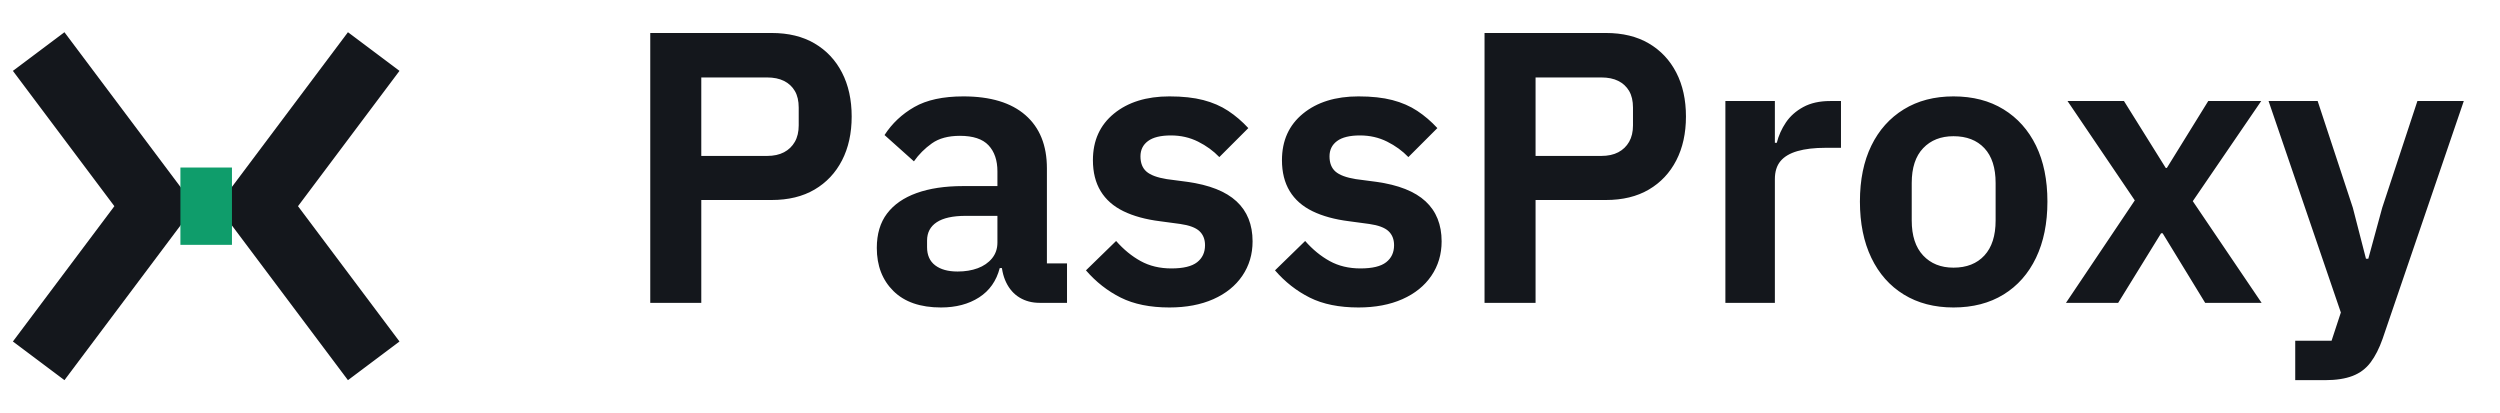
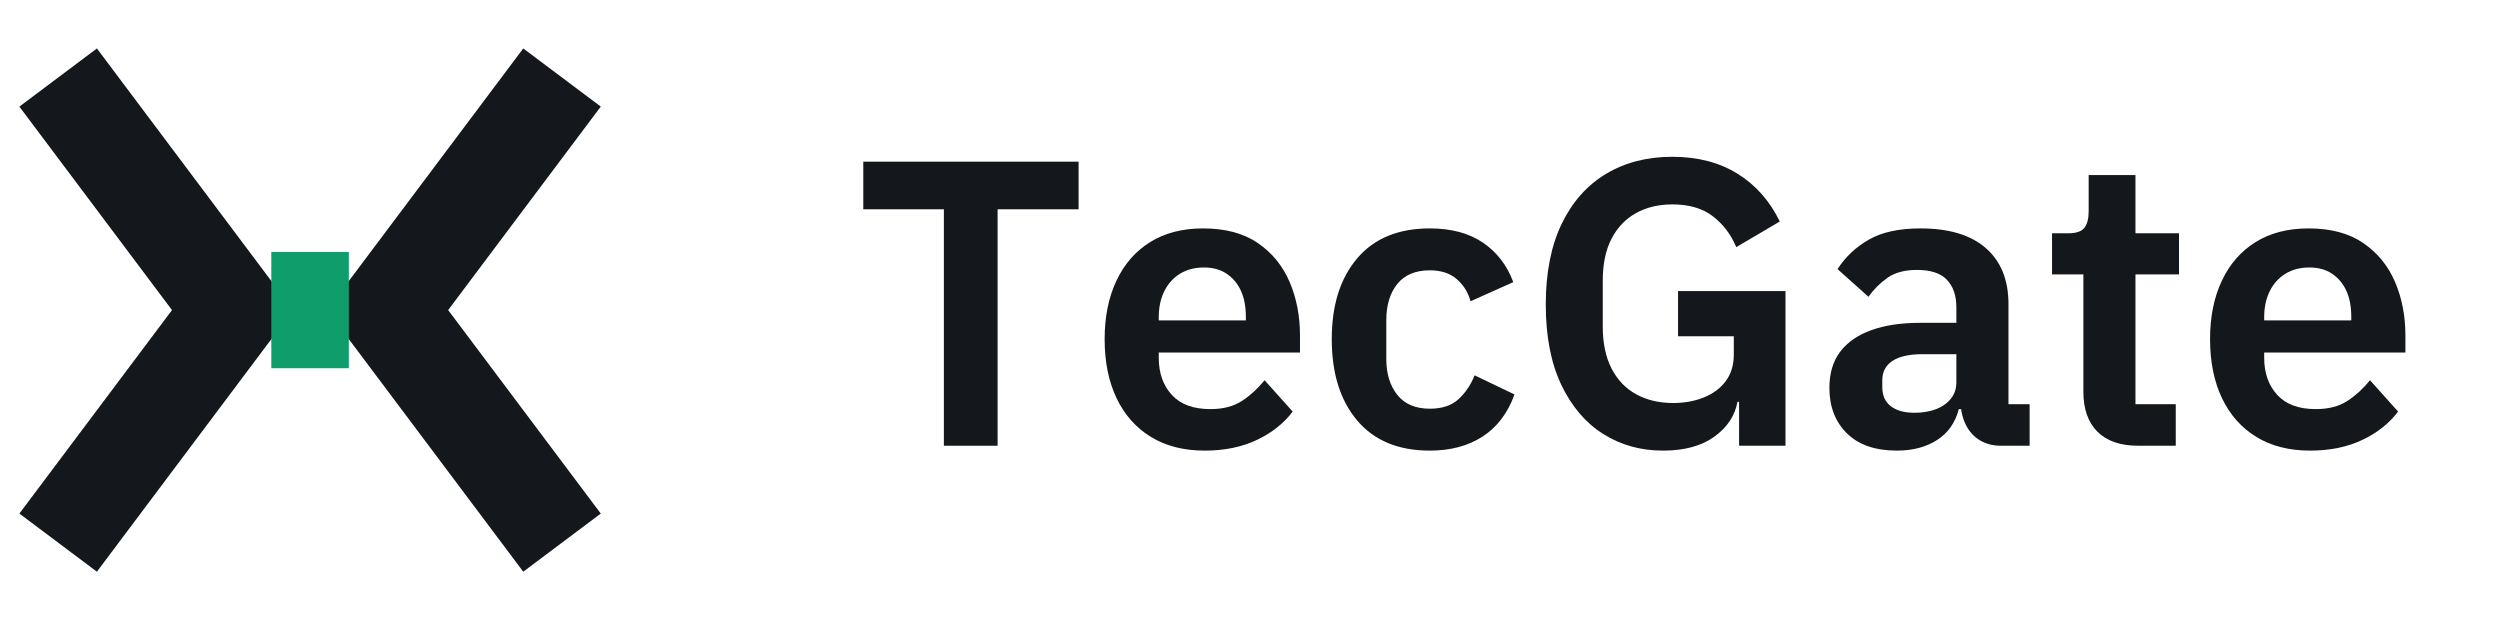
- <svg xmlns="http://www.w3.org/2000/svg" viewBox="0 0 194 32">
+ <svg xmlns="http://www.w3.org/2000/svg" viewBox="0 0 129 32">
  <path d="M3 4 12 16 3 28M29 4 20 16 29 28" fill="none" stroke="#14171c" stroke-width="5" stroke-linejoin="miter" />
  <rect x="14" y="13" width="4" height="6" fill="#0f9d6b" />
-   <path d="M54.42 23.5H50.46V2.56H59.88Q61.83 2.56 63.21 3.37Q64.59 4.18 65.34 5.635Q66.09 7.09 66.09 9.04Q66.09 10.99 65.34 12.445Q64.59 13.9 63.21 14.71Q61.83 15.52 59.88 15.52H54.42ZM54.42 6.01V12.1H59.52Q60.3 12.1 60.84 11.815Q61.38 11.53 61.68 11.005Q61.98 10.48 61.98 9.73V8.35Q61.98 7.57 61.68 7.06Q61.38 6.55 60.84 6.28Q60.3 6.01 59.52 6.01ZM82.8 23.5H80.67Q79.8 23.5 79.125 23.095Q78.45 22.69 78.075 21.91Q77.7 21.13 77.7 20.08V19.75L78.66 20.8H77.58Q77.19 22.3 75.975 23.08Q74.76 23.86 73.02 23.86Q70.62 23.86 69.33 22.585Q68.04 21.31 68.04 19.24Q68.04 17.62 68.835 16.57Q69.63 15.52 71.13 14.98Q72.63 14.44 74.73 14.44H77.4V13.3Q77.4 12.01 76.71 11.275Q76.02 10.54 74.49 10.54Q73.14 10.54 72.315 11.125Q71.49 11.71 70.92 12.52L68.64 10.48Q69.51 9.13 70.95 8.305Q72.39 7.48 74.76 7.48Q77.91 7.48 79.575 8.935Q81.24 10.39 81.24 13.06V20.44H82.8ZM77.4 16.75H74.94Q73.44 16.75 72.69 17.245Q71.94 17.74 71.94 18.67V19.18Q71.94 20.11 72.57 20.59Q73.2 21.07 74.31 21.07Q75.18 21.07 75.87 20.815Q76.56 20.56 76.98 20.05Q77.4 19.54 77.4 18.82ZM90.75 23.86Q88.5 23.86 86.97 23.095Q85.44 22.33 84.27 20.98L86.61 18.7Q87.48 19.69 88.515 20.26Q89.55 20.83 90.9 20.83Q92.28 20.83 92.895 20.35Q93.51 19.87 93.51 19.03Q93.51 18.34 93.075 17.935Q92.64 17.53 91.59 17.38L90.03 17.17Q88.35 16.96 87.18 16.39Q86.01 15.82 85.41 14.83Q84.81 13.84 84.81 12.43Q84.81 10.15 86.445 8.815Q88.08 7.48 90.75 7.48Q92.28 7.48 93.375 7.765Q94.47 8.05 95.31 8.605Q96.15 9.16 96.87 9.94L94.62 12.19Q93.93 11.47 92.97 10.99Q92.01 10.51 90.87 10.51Q89.67 10.51 89.085 10.945Q88.5 11.38 88.5 12.13Q88.5 12.91 88.965 13.315Q89.43 13.72 90.54 13.9L92.13 14.11Q94.71 14.47 95.955 15.625Q97.2 16.78 97.2 18.73Q97.2 20.23 96.405 21.4Q95.61 22.57 94.155 23.215Q92.7 23.86 90.75 23.86ZM105.42 23.86Q103.17 23.86 101.64 23.095Q100.11 22.33 98.94 20.98L101.28 18.7Q102.15 19.69 103.185 20.26Q104.22 20.83 105.57 20.83Q106.95 20.83 107.565 20.35Q108.18 19.87 108.18 19.03Q108.18 18.34 107.745 17.935Q107.31 17.53 106.26 17.38L104.7 17.17Q103.02 16.96 101.85 16.39Q100.68 15.82 100.08 14.83Q99.48 13.84 99.48 12.43Q99.48 10.15 101.115 8.815Q102.75 7.48 105.42 7.48Q106.95 7.48 108.045 7.765Q109.14 8.05 109.98 8.605Q110.82 9.16 111.54 9.94L109.29 12.19Q108.6 11.47 107.64 10.99Q106.68 10.51 105.54 10.51Q104.34 10.51 103.755 10.945Q103.17 11.38 103.17 12.13Q103.17 12.91 103.635 13.315Q104.1 13.72 105.21 13.9L106.8 14.11Q109.38 14.47 110.625 15.625Q111.87 16.78 111.87 18.73Q111.87 20.23 111.075 21.4Q110.28 22.57 108.825 23.215Q107.37 23.86 105.42 23.86ZM119.16 23.5H115.2V2.56H124.62Q126.57 2.56 127.95 3.37Q129.33 4.18 130.08 5.635Q130.83 7.09 130.83 9.04Q130.83 10.99 130.08 12.445Q129.33 13.9 127.95 14.71Q126.57 15.52 124.62 15.52H119.16ZM119.16 6.01V12.1H124.26Q125.04 12.1 125.58 11.815Q126.12 11.53 126.42 11.005Q126.72 10.48 126.72 9.73V8.35Q126.72 7.57 126.42 7.06Q126.12 6.55 125.58 6.28Q125.04 6.01 124.26 6.01ZM137.73 23.5H133.89V7.84H137.73V11.08H137.88Q138.09 10.24 138.585 9.505Q139.08 8.77 139.935 8.305Q140.79 7.84 142.02 7.84H142.86V11.47H141.66Q140.37 11.47 139.485 11.725Q138.6 11.98 138.165 12.505Q137.73 13.03 137.73 13.9ZM151.59 23.86Q149.37 23.86 147.735 22.855Q146.1 21.85 145.215 20.005Q144.33 18.16 144.33 15.64Q144.33 13.12 145.215 11.305Q146.1 9.49 147.735 8.485Q149.37 7.48 151.59 7.48Q153.84 7.48 155.475 8.485Q157.11 9.49 157.995 11.305Q158.88 13.12 158.88 15.64Q158.88 18.16 157.995 20.005Q157.11 21.85 155.475 22.855Q153.84 23.86 151.59 23.86ZM151.59 20.77Q153.12 20.77 153.99 19.825Q154.86 18.88 154.86 17.11V14.2Q154.86 12.43 153.99 11.5Q153.12 10.57 151.59 10.57Q150.12 10.57 149.235 11.5Q148.35 12.43 148.35 14.2V17.11Q148.35 18.88 149.235 19.825Q150.12 20.77 151.59 20.77ZM160.32 23.5 165.66 15.55 160.44 7.84H164.82L168.06 13.03H168.15L171.36 7.84H175.47L170.16 15.61L175.5 23.5H171.12L167.82 18.1H167.7L164.37 23.5ZM184.86 16.12 187.59 7.84H191.19L184.89 26.29Q184.5 27.4 183.96 28.12Q183.42 28.84 182.565 29.17Q181.71 29.5 180.42 29.5H178.11V26.44H180.93L181.65 24.25L176.04 7.84H179.85L182.58 16.12L183.6 20.08H183.78Z" fill="#14171c" />
+   <g fill="#14171c">
+     <path d="M555 581H356V0H224V581H26V698H555Z" transform="translate(44.00 23.0) scale(0.021 -0.021)" />
+     <path d="M285 -12Q208 -12 153.0 21.5Q98 55 68.5 116.5Q39 178 39 262Q39 344 68.0 405.5Q97 467 151.0 500.5Q205 534 281 534Q363 534 415.5 498.0Q468 462 493.5 402.5Q519 343 519 271V229H172V216Q172 160 204.0 125.0Q236 90 299 90Q346 90 377.0 110.5Q408 131 432 161L501 84Q469 41 413.5 14.5Q358 -12 285 -12ZM283 438Q249 438 224.0 422.5Q199 407 185.5 379.5Q172 352 172 316V308H386V317Q386 354 374.0 380.5Q362 407 339.0 422.5Q316 438 283 438Z" transform="translate(56.18 23.0) scale(0.021 -0.021)" />
+     <path d="M280 -12Q164 -12 101.5 62.0Q39 136 39 262Q39 387 101.5 460.5Q164 534 280 534Q359 534 410.5 499.0Q462 464 485 402L380 355Q371 388 346.0 409.5Q321 431 280 431Q227 431 200.0 397.5Q173 364 173 308V213Q173 159 200.0 125.0Q227 91 280 91Q325 91 350.5 114.5Q376 138 390 173L488 126Q463 57 409.5 22.5Q356 -12 280 -12Z" transform="translate(67.90 23.0) scale(0.021 -0.021)" />
+     <path d="M527 0V108H523Q514 57 466.5 22.5Q419 -12 340 -12Q258 -12 193.0 29.0Q128 70 90.0 150.0Q52 230 52 347Q52 464 91.0 545.0Q130 626 200.0 668.0Q270 710 363 710Q456 710 523.0 668.5Q590 627 627 551L520 488Q501 534 463.0 563.5Q425 593 363 593Q312 593 273.5 571.5Q235 550 213.5 508.5Q192 467 192 405V293Q192 232 213.5 190.0Q235 148 274.0 126.5Q313 105 365 105Q406 105 440.0 118.5Q474 132 494.0 158.5Q514 185 514 224V269H377V380H641V0Z" transform="translate(78.67 23.0) scale(0.021 -0.021)" />
+     <path d="M529 0H458Q429 0 406.5 13.5Q384 27 371.5 53.0Q359 79 359 114V125L391 90H355Q342 40 301.5 14.0Q261 -12 203 -12Q123 -12 80.0 30.5Q37 73 37 142Q37 196 63.5 231.0Q90 266 140.0 284.0Q190 302 260 302H349V340Q349 383 326.0 407.5Q303 432 252 432Q207 432 179.5 412.5Q152 393 133 366L57 434Q86 479 134.0 506.5Q182 534 261 534Q366 534 421.5 485.5Q477 437 477 348V102H529ZM349 225H267Q217 225 192.0 208.5Q167 192 167 161V144Q167 113 188.0 97.0Q209 81 246 81Q275 81 298.0 89.5Q321 98 335.0 115.0Q349 132 349 156Z" transform="translate(93.62 23.0) scale(0.021 -0.021)" />
+     <path d="M329 0H237Q171 0 136.5 34.5Q102 69 102 133V421H25V522H65Q94 522 104.5 535.5Q115 549 115 576V665H230V522H337V421H230V102H329Z" transform="translate(105.36 23.0) scale(0.021 -0.021)" />
+     <path d="M285 -12Q208 -12 153.0 21.5Q98 55 68.5 116.5Q39 178 39 262Q39 344 68.0 405.5Q97 467 151.0 500.5Q205 534 281 534Q363 534 415.5 498.0Q468 462 493.5 402.5Q519 343 519 271V229H172V216Q172 160 204.0 125.0Q236 90 299 90Q346 90 377.0 110.5Q408 131 432 161L501 84Q469 41 413.5 14.5Q358 -12 285 -12ZM283 438Q249 438 224.0 422.5Q199 407 185.5 379.5Q172 352 172 316V308H386V317Q386 354 374.0 380.5Q362 407 339.0 422.5Q316 438 283 438Z" transform="translate(113.22 23.0) scale(0.021 -0.021)" />
+   </g>
</svg>
